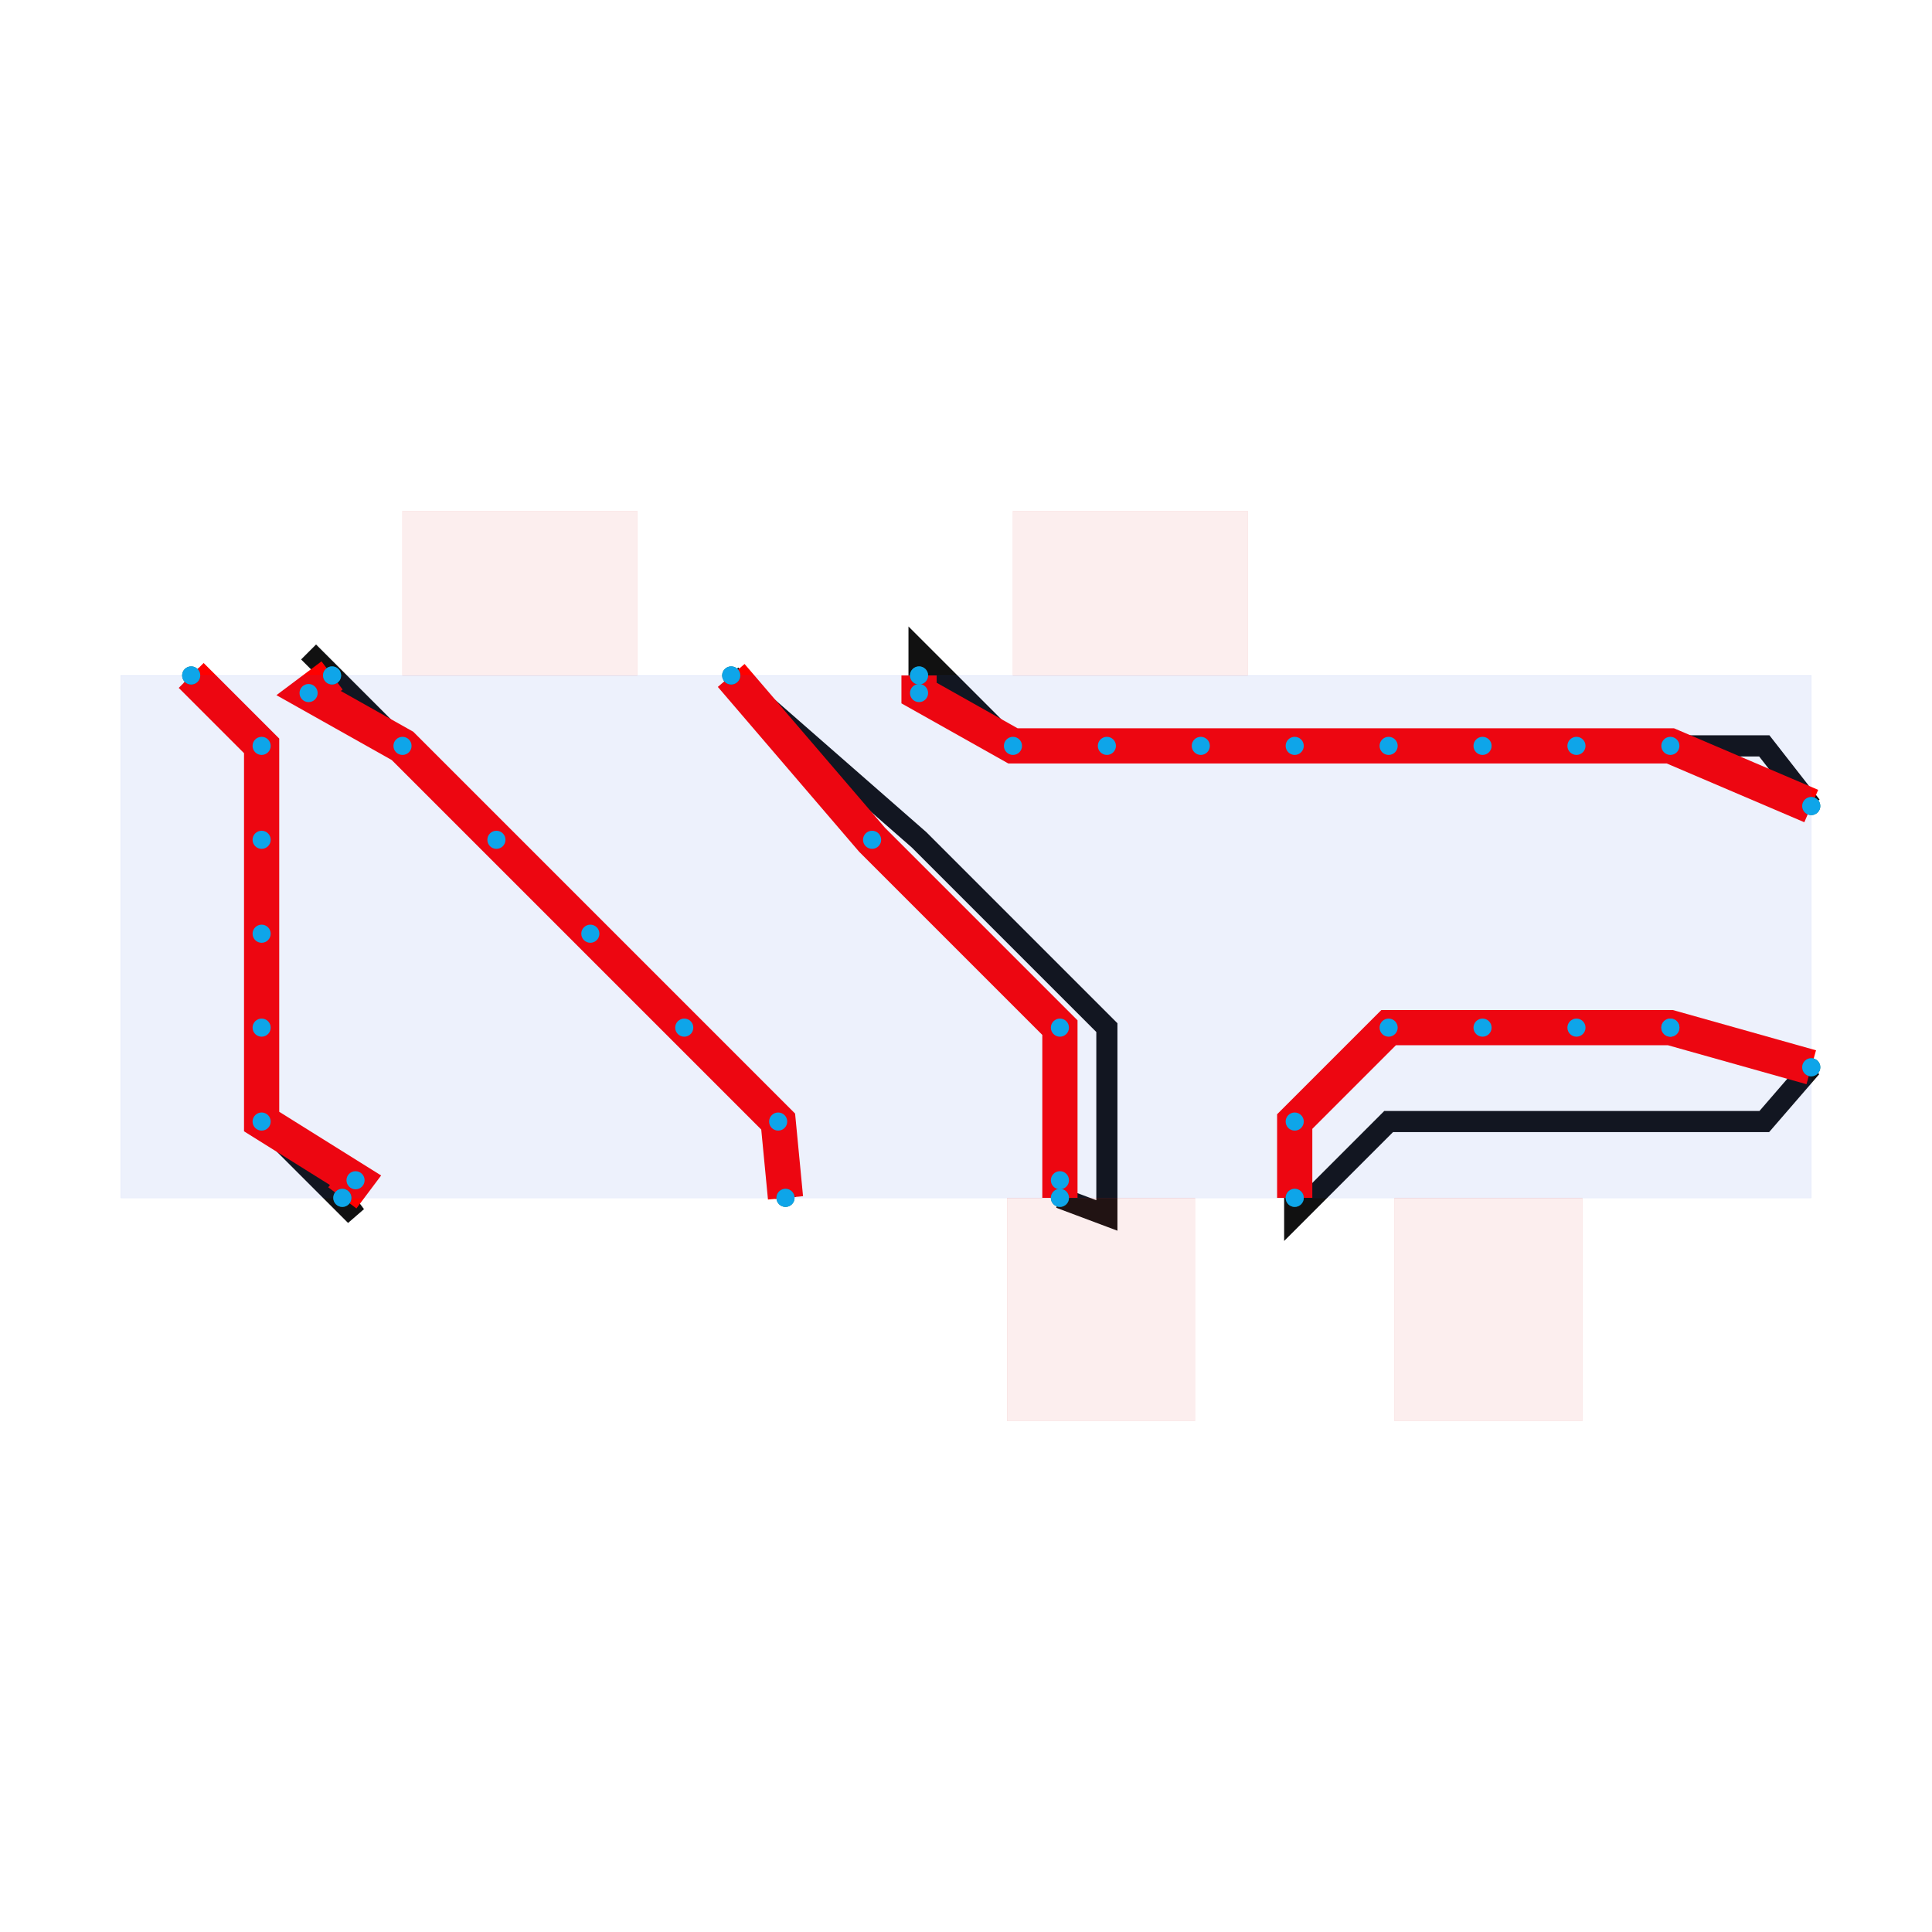
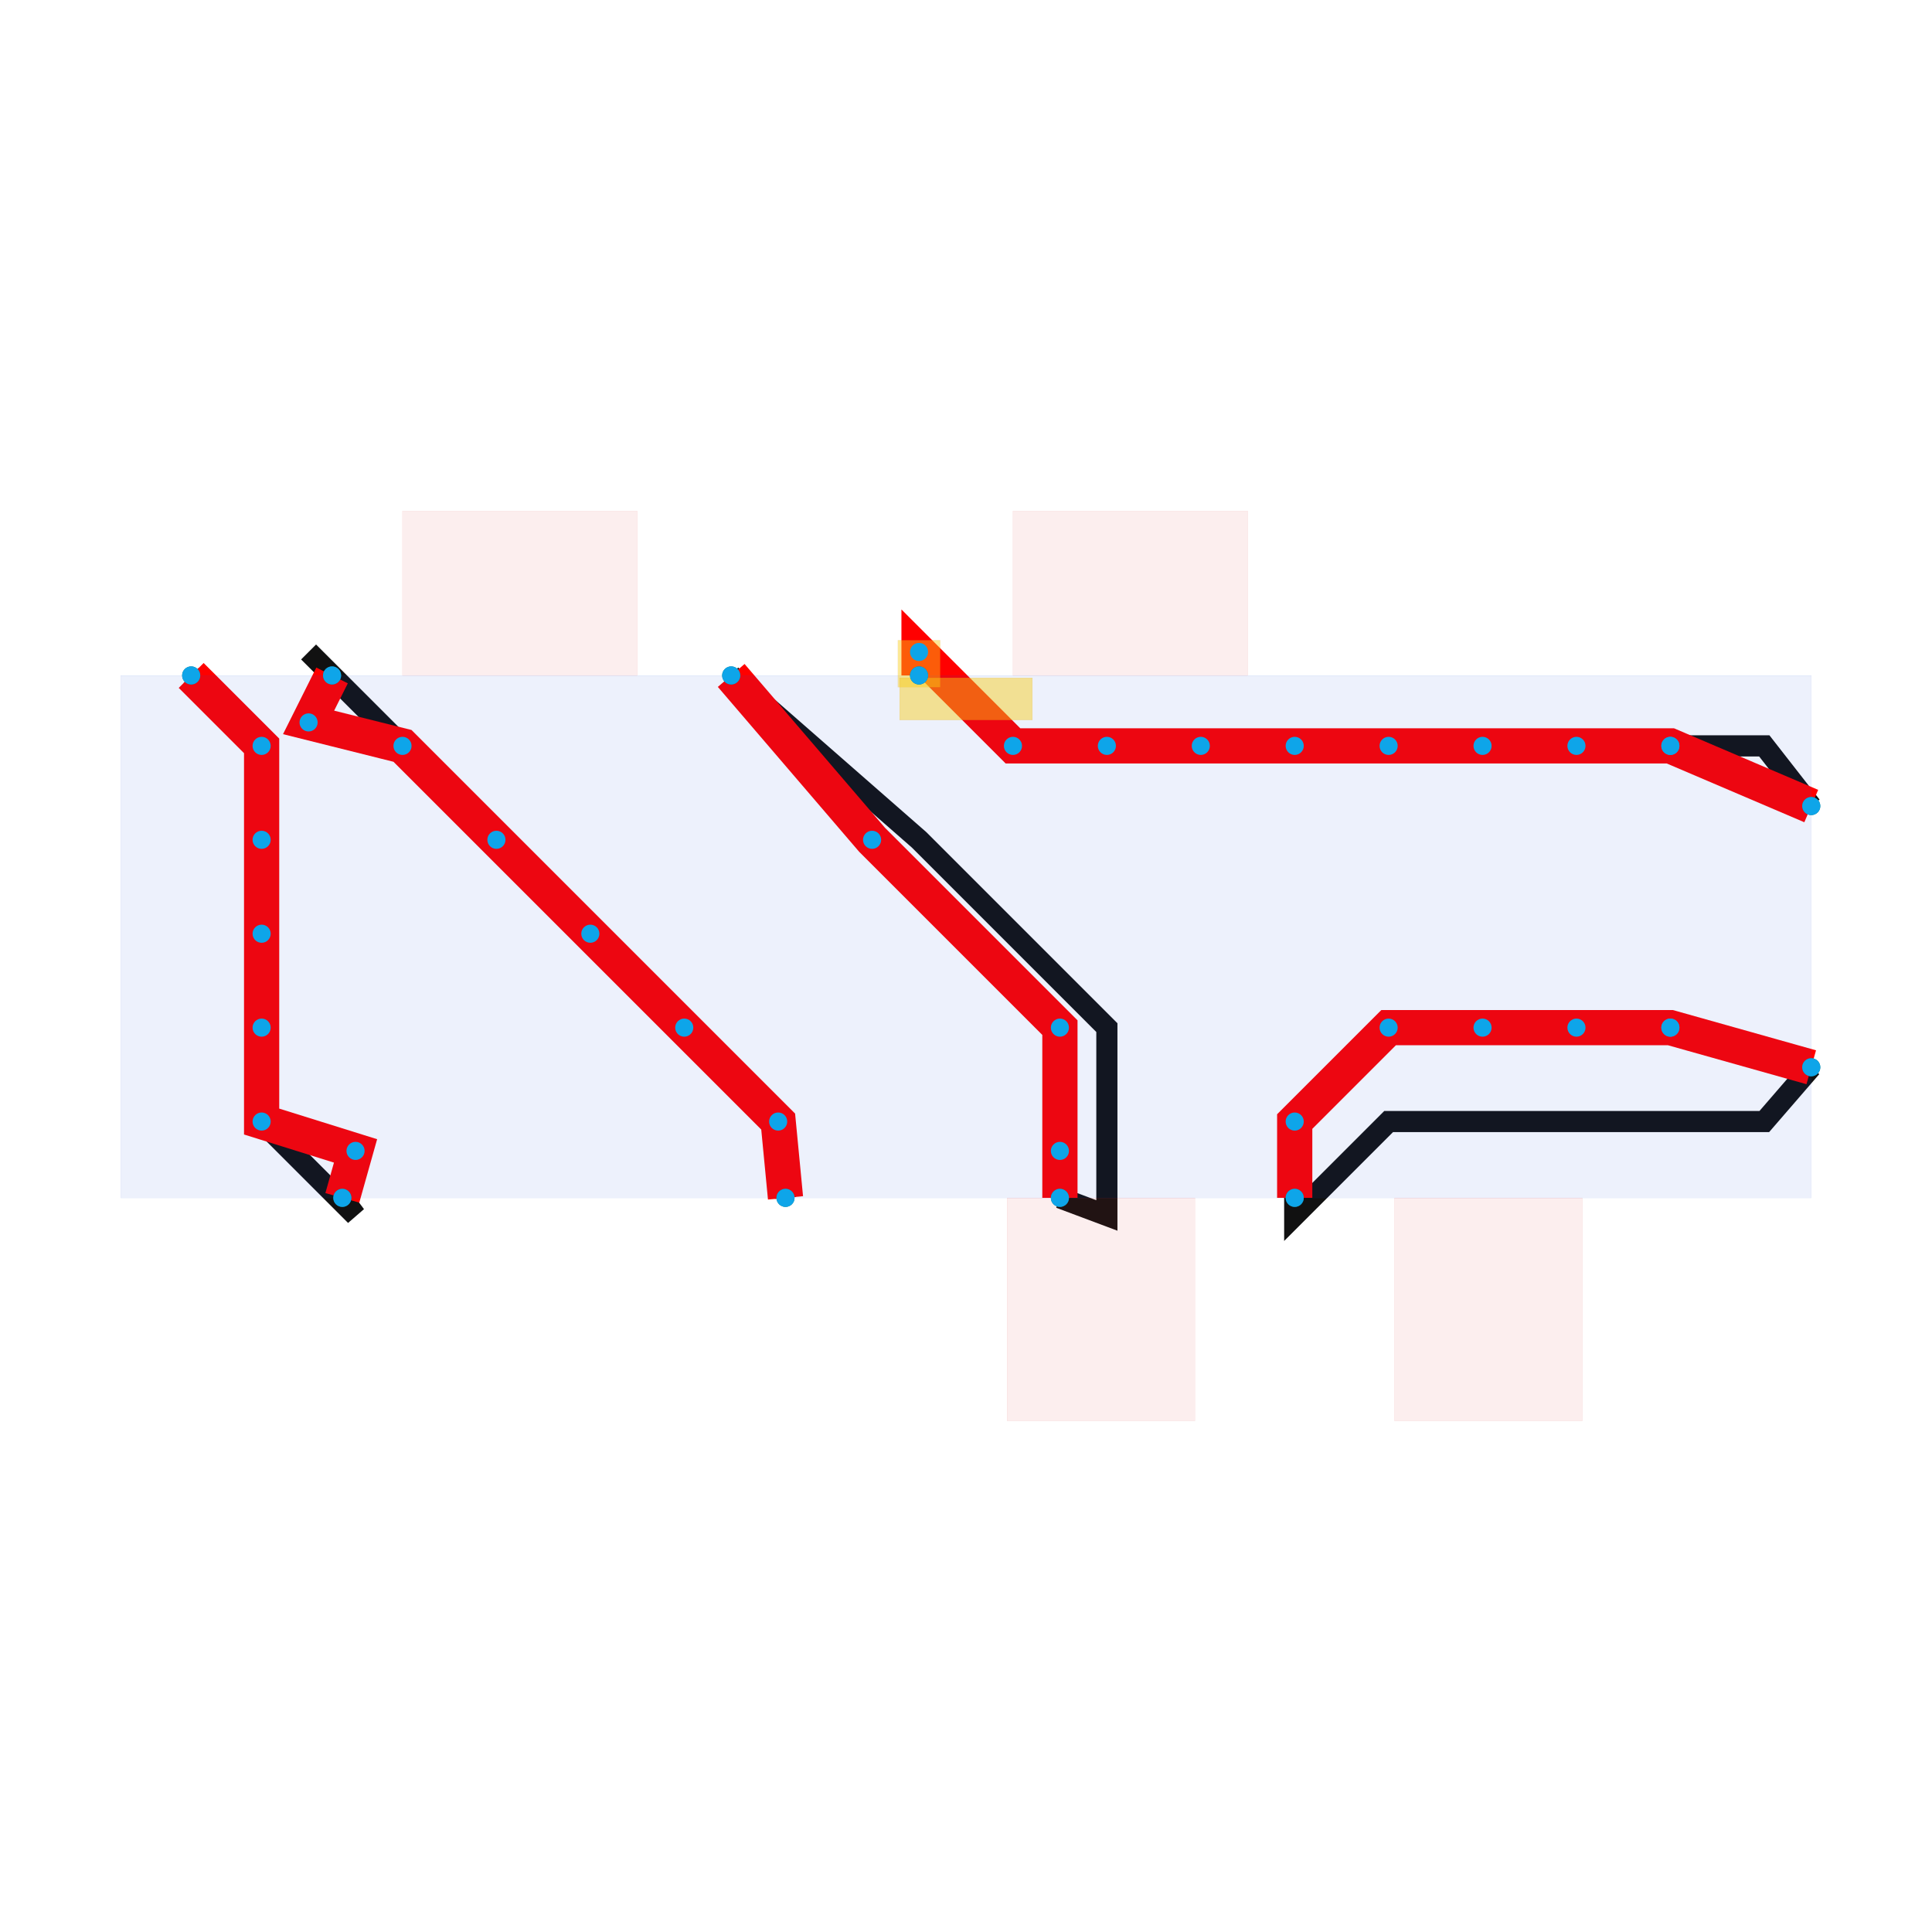
<svg xmlns="http://www.w3.org/2000/svg" width="640" height="640" viewBox="0 0 640 640">
  <rect width="100%" height="100%" fill="white" />
  <g>
    <polyline data-points="-8,-9.525 -8,-9.600000000000001 -7.6,-9.200000000000001 -7.199999999999999,-9.200000000000001 -6.799999999999999,-9.200000000000001 -6.399999999999999,-9.200000000000001 -5.999999999999998,-9.200000000000001 -5.800000000000001,-8.96875" data-type="line" data-label="original:source_net_11_mst1" points="428.889,396.806 428.889,402.639 460,371.528 491.111,371.528 522.222,371.528 553.333,371.528 584.444,371.528 600,353.542" fill="none" stroke="#111111" stroke-width="7" />
  </g>
  <g>
    <polyline data-points="-9.6,-7.299999999999999 -9.600000000000001,-7.2 -9.200000000000001,-7.6000000000000005 -8.8,-7.6000000000000005 -8.4,-7.6000000000000005 -8,-7.6000000000000005 -7.6,-7.6000000000000005 -7.199999999999999,-7.6000000000000005 -6.799999999999999,-7.6000000000000005 -6.399999999999999,-7.6000000000000005 -5.999999999999998,-7.6000000000000005 -5.800000000000001,-7.856249999999999" data-type="line" data-label="original:source_net_12_mst1" points="304.444,223.75 304.444,215.972 335.556,247.083 366.667,247.083 397.778,247.083 428.889,247.083 460,247.083 491.111,247.083 522.222,247.083 553.333,247.083 584.444,247.083 600,267.014" fill="none" stroke="#111111" stroke-width="7" />
  </g>
  <g>
    <polyline data-points="-12.05625,-9.525 -12,-9.600000000000001 -12.4,-9.200000000000001 -12.4,-8.8 -12.4,-8.4 -12.4,-8 -12.4,-7.6 -12.7,-7.299999999999999" data-type="line" data-label="original:source_net_7" points="113.403,396.806 117.778,402.639 86.667,371.528 86.667,340.417 86.667,309.306 86.667,278.194 86.667,247.083 63.333,223.75" fill="none" stroke="#111111" stroke-width="7" />
  </g>
  <g>
    <polyline data-points="-9,-9.525 -8.8,-9.600000000000001 -8.8,-8.8 -9.600000000000001,-8 -10.4,-7.299999999999999" data-type="line" data-label="original:source_net_11_mst2" points="351.111,396.806 366.667,402.639 366.667,340.417 304.444,278.194 242.222,223.75" fill="none" stroke="#111111" stroke-width="7" />
  </g>
  <g>
    <polyline data-points="-12.100000000000001,-7.299999999999999 -12.200000000000001,-7.2 -11.8,-7.6000000000000005 -11.4,-8 -11,-8.4 -10.6,-8.8 -10.2,-9.200000000000001 -10.168750000000001,-9.525" data-type="line" data-label="original:source_net_13" points="110,223.75 102.222,215.972 133.333,247.083 164.444,278.194 195.556,309.306 226.667,340.417 257.778,371.528 260.208,396.806" fill="none" stroke="#111111" stroke-width="7" />
  </g>
  <g>
    <polyline data-points="-8,-9.525 -8,-9.200000000000001 -7.6,-8.8 -7.199999999999999,-8.8 -6.799999999999999,-8.8 -6.399999999999999,-8.8 -6.399999999999999,-8.8 -5.800000000000001,-8.96875" data-type="line" data-label="source_net_11_mst1" points="428.889,396.806 428.889,371.528 460,340.417 491.111,340.417 522.222,340.417 553.333,340.417 553.333,340.417 600,353.542" fill="none" stroke="#FF0000" stroke-width="11.667" />
  </g>
  <g>
-     <polyline data-points="-9.6,-7.299999999999999 -9.600000000000001,-7.374999999999999 -9.200000000000001,-7.6000000000000005 -8.8,-7.6000000000000005 -8.4,-7.6000000000000005 -8,-7.6000000000000005 -7.6,-7.6000000000000005 -7.199999999999999,-7.6000000000000005 -6.799999999999999,-7.6000000000000005 -6.399999999999999,-7.6000000000000005 -5.800000000000001,-7.856249999999999" data-type="line" data-label="source_net_12_mst1" points="304.444,223.75 304.444,229.583 335.556,247.083 366.667,247.083 397.778,247.083 428.889,247.083 460,247.083 491.111,247.083 522.222,247.083 553.333,247.083 600,267.014" fill="none" stroke="#FF0000" stroke-width="11.667" />
-   </g>
-   <g>
-     <polyline data-points="-12.05625,-9.525 -12,-9.450000000000001 -12.4,-9.200000000000001 -12.4,-8.8 -12.4,-8.4 -12.4,-8 -12.4,-7.6 -12.7,-7.299999999999999" data-type="line" data-label="source_net_7" points="113.403,396.806 117.778,390.972 86.667,371.528 86.667,340.417 86.667,309.306 86.667,278.194 86.667,247.083 63.333,223.75" fill="none" stroke="#FF0000" stroke-width="11.667" />
-   </g>
-   <g>
-     <polyline data-points="-9,-9.525 -9,-9.450000000000001 -9,-8.8 -9.8,-8 -10.4,-7.299999999999999" data-type="line" data-label="source_net_11_mst2" points="351.111,396.806 351.111,390.972 351.111,340.417 288.889,278.194 242.222,223.75" fill="none" stroke="#FF0000" stroke-width="11.667" />
-   </g>
-   <g>
-     <polyline data-points="-12.100000000000001,-7.299999999999999 -12.200000000000001,-7.374999999999999 -11.8,-7.6000000000000005 -11.4,-8 -11,-8.4 -10.6,-8.8 -10.2,-9.200000000000001 -10.168750000000001,-9.525" data-type="line" data-label="source_net_13" points="110,223.75 102.222,229.583 133.333,247.083 164.444,278.194 195.556,309.306 226.667,340.417 257.778,371.528 260.208,396.806" fill="none" stroke="#FF0000" stroke-width="11.667" />
+     <polyline data-points="-9.6,-7.299999999999999 -9.600000000000001,-7.2 -9.200000000000001,-7.6000000000000005 -8.8,-7.6000000000000005 -8.4,-7.6000000000000005 -8,-7.6000000000000005 -7.6,-7.6000000000000005 -7.199999999999999,-7.6000000000000005 -6.799999999999999,-7.6000000000000005 -6.399999999999999,-7.6000000000000005 -6.399999999999999,-7.6000000000000005 -5.800000000000001,-7.856249999999999" data-type="line" data-label="source_net_12_mst1" points="304.444,223.75 304.444,215.972 335.556,247.083 366.667,247.083 397.778,247.083 428.889,247.083 460,247.083 491.111,247.083 522.222,247.083 553.333,247.083 553.333,247.083 600,267.014" fill="none" stroke="#FF0000" stroke-width="11.667" />
+   </g>
+   <g>
+     <polyline data-points="-12.05625,-9.525 -12,-9.325000000000001 -12.4,-9.200000000000001 -12.4,-8.8 -12.4,-8.4 -12.4,-8 -12.4,-7.6 -12.7,-7.299999999999999" data-type="line" data-label="source_net_7" points="113.403,396.806 117.778,381.25 86.667,371.528 86.667,340.417 86.667,309.306 86.667,278.194 86.667,247.083 63.333,223.75" fill="none" stroke="#FF0000" stroke-width="11.667" />
+   </g>
+   <g>
+     <polyline data-points="-9,-9.525 -9,-9.325000000000001 -9,-8.8 -9.8,-8 -10.4,-7.299999999999999" data-type="line" data-label="source_net_11_mst2" points="351.111,396.806 351.111,381.25 351.111,340.417 288.889,278.194 242.222,223.75" fill="none" stroke="#FF0000" stroke-width="11.667" />
+   </g>
+   <g>
+     <polyline data-points="-12.100000000000001,-7.299999999999999 -12.200000000000001,-7.499999999999999 -11.8,-7.6000000000000005 -11.4,-8 -11,-8.4 -10.6,-8.8 -10.2,-9.200000000000001 -10.168750000000001,-9.525" data-type="line" data-label="source_net_13" points="110,223.75 102.222,239.306 133.333,247.083 164.444,278.194 195.556,309.306 226.667,340.417 257.778,371.528 260.208,396.806" fill="none" stroke="#FF0000" stroke-width="11.667" />
  </g>
  <g>
    <rect data-type="rect" data-label="cmn_15" data-x="-9.4" data-y="-8.4125" x="40" y="223.75" width="560" height="173.056" fill="rgba(29, 78, 216, 0.08)" stroke="#1d4ed8" stroke-width="0.013" />
  </g>
  <g>
    <rect data-type="rect" data-label="obstacle:rect:0" data-x="-11.3" data-y="-6.95" x="133.333" y="169.306" width="77.778" height="54.444" fill="rgba(220, 38, 38, 0.08)" stroke="#dc2626" stroke-width="0.013" />
  </g>
  <g>
    <rect data-type="rect" data-label="obstacle:rect:1" data-x="-8.825" data-y="-10" x="333.611" y="396.806" width="62.222" height="73.889" fill="rgba(220, 38, 38, 0.08)" stroke="#dc2626" stroke-width="0.013" />
  </g>
  <g>
    <rect data-type="rect" data-label="obstacle:rect:2" data-x="-7.175" data-y="-10" x="461.944" y="396.806" width="62.222" height="73.889" fill="rgba(220, 38, 38, 0.08)" stroke="#dc2626" stroke-width="0.013" />
  </g>
  <g>
    <rect data-type="rect" data-label="obstacle:rect:3" data-x="-8.7" data-y="-6.95" x="335.556" y="169.306" width="77.778" height="54.444" fill="rgba(220, 38, 38, 0.08)" stroke="#dc2626" stroke-width="0.013" />
  </g>
  <g>
+     <rect data-type="rect" data-label="boundry-violation:1:0" data-x="-9.600000000000001" data-y="-7.25" x="297.444" y="212.083" width="14" height="15.556" fill="rgba(250, 204, 21, 0.45)" stroke="#b45309" stroke-width="0.013" />
+   </g>
+   <g>
+     <rect data-type="rect" data-label="boundry-violation:1:1" data-x="-9.400000000000002" data-y="-7.4" x="298.001" y="224.528" width="43.998" height="14" fill="rgba(250, 204, 21, 0.45)" stroke="#b45309" stroke-width="0.013" />
+   </g>
+   <g>
    <circle data-type="point" data-label="source_net_13" data-x="-12.100000000000001" data-y="-7.299999999999999" cx="110" cy="223.75" r="3" fill="#0f766e" />
  </g>
  <g>
    <circle data-type="point" data-label="source_net_13" data-x="-10.168750000000001" data-y="-9.525" cx="260.208" cy="396.806" r="3" fill="#0f766e" />
  </g>
  <g>
    <circle data-type="point" data-label="source_net_11_mst2" data-x="-9" data-y="-9.525" cx="351.111" cy="396.806" r="3" fill="#0f766e" />
  </g>
  <g>
    <circle data-type="point" data-label="source_net_11_mst2" data-x="-10.4" data-y="-7.299999999999999" cx="242.222" cy="223.75" r="3" fill="#0f766e" />
  </g>
  <g>
    <circle data-type="point" data-label="source_net_7" data-x="-12.05625" data-y="-9.525" cx="113.403" cy="396.806" r="3" fill="#0f766e" />
  </g>
  <g>
    <circle data-type="point" data-label="source_net_7" data-x="-12.7" data-y="-7.299999999999999" cx="63.333" cy="223.75" r="3" fill="#0f766e" />
  </g>
  <g>
    <circle data-type="point" data-label="source_net_12_mst1" data-x="-9.6" data-y="-7.299999999999999" cx="304.444" cy="223.75" r="3" fill="#0f766e" />
  </g>
  <g>
    <circle data-type="point" data-label="source_net_12_mst1" data-x="-5.800000000000001" data-y="-7.856249999999999" cx="600" cy="267.014" r="3" fill="#0f766e" />
  </g>
  <g>
    <circle data-type="point" data-label="source_net_11_mst1" data-x="-8" data-y="-9.525" cx="428.889" cy="396.806" r="3" fill="#0f766e" />
  </g>
  <g>
    <circle data-type="point" data-label="source_net_11_mst1" data-x="-5.800000000000001" data-y="-8.96875" cx="600" cy="353.542" r="3" fill="#0f766e" />
  </g>
  <g>
    <circle data-type="point" data-label="" data-x="-8" data-y="-9.525" cx="428.889" cy="396.806" r="3" fill="#0ea5e9" />
  </g>
  <g>
    <circle data-type="point" data-label="" data-x="-8" data-y="-9.200000000000001" cx="428.889" cy="371.528" r="3" fill="#0ea5e9" />
  </g>
  <g>
    <circle data-type="point" data-label="" data-x="-7.6" data-y="-8.8" cx="460" cy="340.417" r="3" fill="#0ea5e9" />
  </g>
  <g>
    <circle data-type="point" data-label="" data-x="-7.199999999999999" data-y="-8.8" cx="491.111" cy="340.417" r="3" fill="#0ea5e9" />
  </g>
  <g>
    <circle data-type="point" data-label="" data-x="-6.799999999999999" data-y="-8.8" cx="522.222" cy="340.417" r="3" fill="#0ea5e9" />
  </g>
  <g>
    <circle data-type="point" data-label="" data-x="-6.399999999999999" data-y="-8.8" cx="553.333" cy="340.417" r="3" fill="#0ea5e9" />
  </g>
  <g>
    <circle data-type="point" data-label="" data-x="-6.399999999999999" data-y="-8.8" cx="553.333" cy="340.417" r="3" fill="#0ea5e9" />
  </g>
  <g>
    <circle data-type="point" data-label="" data-x="-5.800000000000001" data-y="-8.96875" cx="600" cy="353.542" r="3" fill="#0ea5e9" />
  </g>
  <g>
    <circle data-type="point" data-label="" data-x="-9.6" data-y="-7.299999999999999" cx="304.444" cy="223.75" r="3" fill="#0ea5e9" />
  </g>
  <g>
-     <circle data-type="point" data-label="" data-x="-9.600000000000001" data-y="-7.374999999999999" cx="304.444" cy="229.583" r="3" fill="#0ea5e9" />
+     <circle data-type="point" data-label="" data-x="-9.600000000000001" data-y="-7.2" cx="304.444" cy="215.972" r="3" fill="#0ea5e9" />
  </g>
  <g>
    <circle data-type="point" data-label="" data-x="-9.200000000000001" data-y="-7.6000000000000005" cx="335.556" cy="247.083" r="3" fill="#0ea5e9" />
  </g>
  <g>
    <circle data-type="point" data-label="" data-x="-8.8" data-y="-7.6000000000000005" cx="366.667" cy="247.083" r="3" fill="#0ea5e9" />
  </g>
  <g>
    <circle data-type="point" data-label="" data-x="-8.4" data-y="-7.6000000000000005" cx="397.778" cy="247.083" r="3" fill="#0ea5e9" />
  </g>
  <g>
    <circle data-type="point" data-label="" data-x="-8" data-y="-7.6000000000000005" cx="428.889" cy="247.083" r="3" fill="#0ea5e9" />
  </g>
  <g>
    <circle data-type="point" data-label="" data-x="-7.6" data-y="-7.6000000000000005" cx="460" cy="247.083" r="3" fill="#0ea5e9" />
  </g>
  <g>
    <circle data-type="point" data-label="" data-x="-7.199999999999999" data-y="-7.6000000000000005" cx="491.111" cy="247.083" r="3" fill="#0ea5e9" />
  </g>
  <g>
    <circle data-type="point" data-label="" data-x="-6.799999999999999" data-y="-7.6000000000000005" cx="522.222" cy="247.083" r="3" fill="#0ea5e9" />
  </g>
  <g>
    <circle data-type="point" data-label="" data-x="-6.399999999999999" data-y="-7.6000000000000005" cx="553.333" cy="247.083" r="3" fill="#0ea5e9" />
  </g>
  <g>
+     <circle data-type="point" data-label="" data-x="-6.399999999999999" data-y="-7.6000000000000005" cx="553.333" cy="247.083" r="3" fill="#0ea5e9" />
+   </g>
+   <g>
    <circle data-type="point" data-label="" data-x="-5.800000000000001" data-y="-7.856249999999999" cx="600" cy="267.014" r="3" fill="#0ea5e9" />
  </g>
  <g>
    <circle data-type="point" data-label="" data-x="-12.05625" data-y="-9.525" cx="113.403" cy="396.806" r="3" fill="#0ea5e9" />
  </g>
  <g>
-     <circle data-type="point" data-label="" data-x="-12" data-y="-9.450000000000001" cx="117.778" cy="390.972" r="3" fill="#0ea5e9" />
+     <circle data-type="point" data-label="" data-x="-12" data-y="-9.325000000000001" cx="117.778" cy="381.25" r="3" fill="#0ea5e9" />
  </g>
  <g>
    <circle data-type="point" data-label="" data-x="-12.4" data-y="-9.200000000000001" cx="86.667" cy="371.528" r="3" fill="#0ea5e9" />
  </g>
  <g>
    <circle data-type="point" data-label="" data-x="-12.4" data-y="-8.8" cx="86.667" cy="340.417" r="3" fill="#0ea5e9" />
  </g>
  <g>
    <circle data-type="point" data-label="" data-x="-12.4" data-y="-8.4" cx="86.667" cy="309.306" r="3" fill="#0ea5e9" />
  </g>
  <g>
    <circle data-type="point" data-label="" data-x="-12.4" data-y="-8" cx="86.667" cy="278.194" r="3" fill="#0ea5e9" />
  </g>
  <g>
    <circle data-type="point" data-label="" data-x="-12.4" data-y="-7.6" cx="86.667" cy="247.083" r="3" fill="#0ea5e9" />
  </g>
  <g>
    <circle data-type="point" data-label="" data-x="-12.7" data-y="-7.299999999999999" cx="63.333" cy="223.75" r="3" fill="#0ea5e9" />
  </g>
  <g>
    <circle data-type="point" data-label="" data-x="-9" data-y="-9.525" cx="351.111" cy="396.806" r="3" fill="#0ea5e9" />
  </g>
  <g>
-     <circle data-type="point" data-label="" data-x="-9" data-y="-9.450000000000001" cx="351.111" cy="390.972" r="3" fill="#0ea5e9" />
+     <circle data-type="point" data-label="" data-x="-9" data-y="-9.325000000000001" cx="351.111" cy="381.25" r="3" fill="#0ea5e9" />
  </g>
  <g>
    <circle data-type="point" data-label="" data-x="-9" data-y="-8.8" cx="351.111" cy="340.417" r="3" fill="#0ea5e9" />
  </g>
  <g>
    <circle data-type="point" data-label="" data-x="-9.8" data-y="-8" cx="288.889" cy="278.194" r="3" fill="#0ea5e9" />
  </g>
  <g>
    <circle data-type="point" data-label="" data-x="-10.4" data-y="-7.299999999999999" cx="242.222" cy="223.75" r="3" fill="#0ea5e9" />
  </g>
  <g>
    <circle data-type="point" data-label="" data-x="-12.100000000000001" data-y="-7.299999999999999" cx="110" cy="223.75" r="3" fill="#0ea5e9" />
  </g>
  <g>
-     <circle data-type="point" data-label="" data-x="-12.200000000000001" data-y="-7.374999999999999" cx="102.222" cy="229.583" r="3" fill="#0ea5e9" />
+     <circle data-type="point" data-label="" data-x="-12.200000000000001" data-y="-7.499999999999999" cx="102.222" cy="239.306" r="3" fill="#0ea5e9" />
  </g>
  <g>
    <circle data-type="point" data-label="" data-x="-11.8" data-y="-7.6000000000000005" cx="133.333" cy="247.083" r="3" fill="#0ea5e9" />
  </g>
  <g>
    <circle data-type="point" data-label="" data-x="-11.4" data-y="-8" cx="164.444" cy="278.194" r="3" fill="#0ea5e9" />
  </g>
  <g>
    <circle data-type="point" data-label="" data-x="-11" data-y="-8.4" cx="195.556" cy="309.306" r="3" fill="#0ea5e9" />
  </g>
  <g>
    <circle data-type="point" data-label="" data-x="-10.6" data-y="-8.8" cx="226.667" cy="340.417" r="3" fill="#0ea5e9" />
  </g>
  <g>
    <circle data-type="point" data-label="" data-x="-10.2" data-y="-9.200000000000001" cx="257.778" cy="371.528" r="3" fill="#0ea5e9" />
  </g>
  <g>
    <circle data-type="point" data-label="" data-x="-10.168750000000001" data-y="-9.525" cx="260.208" cy="396.806" r="3" fill="#0ea5e9" />
  </g>
  <g id="crosshair" style="display: none">
    <line id="crosshair-h" y1="0" y2="640" stroke="#666" stroke-width="0.5" />
    <line id="crosshair-v" x1="0" x2="640" stroke="#666" stroke-width="0.5" />
    <text id="coordinates" font-family="monospace" font-size="12" fill="#666" />
  </g>
</svg>
